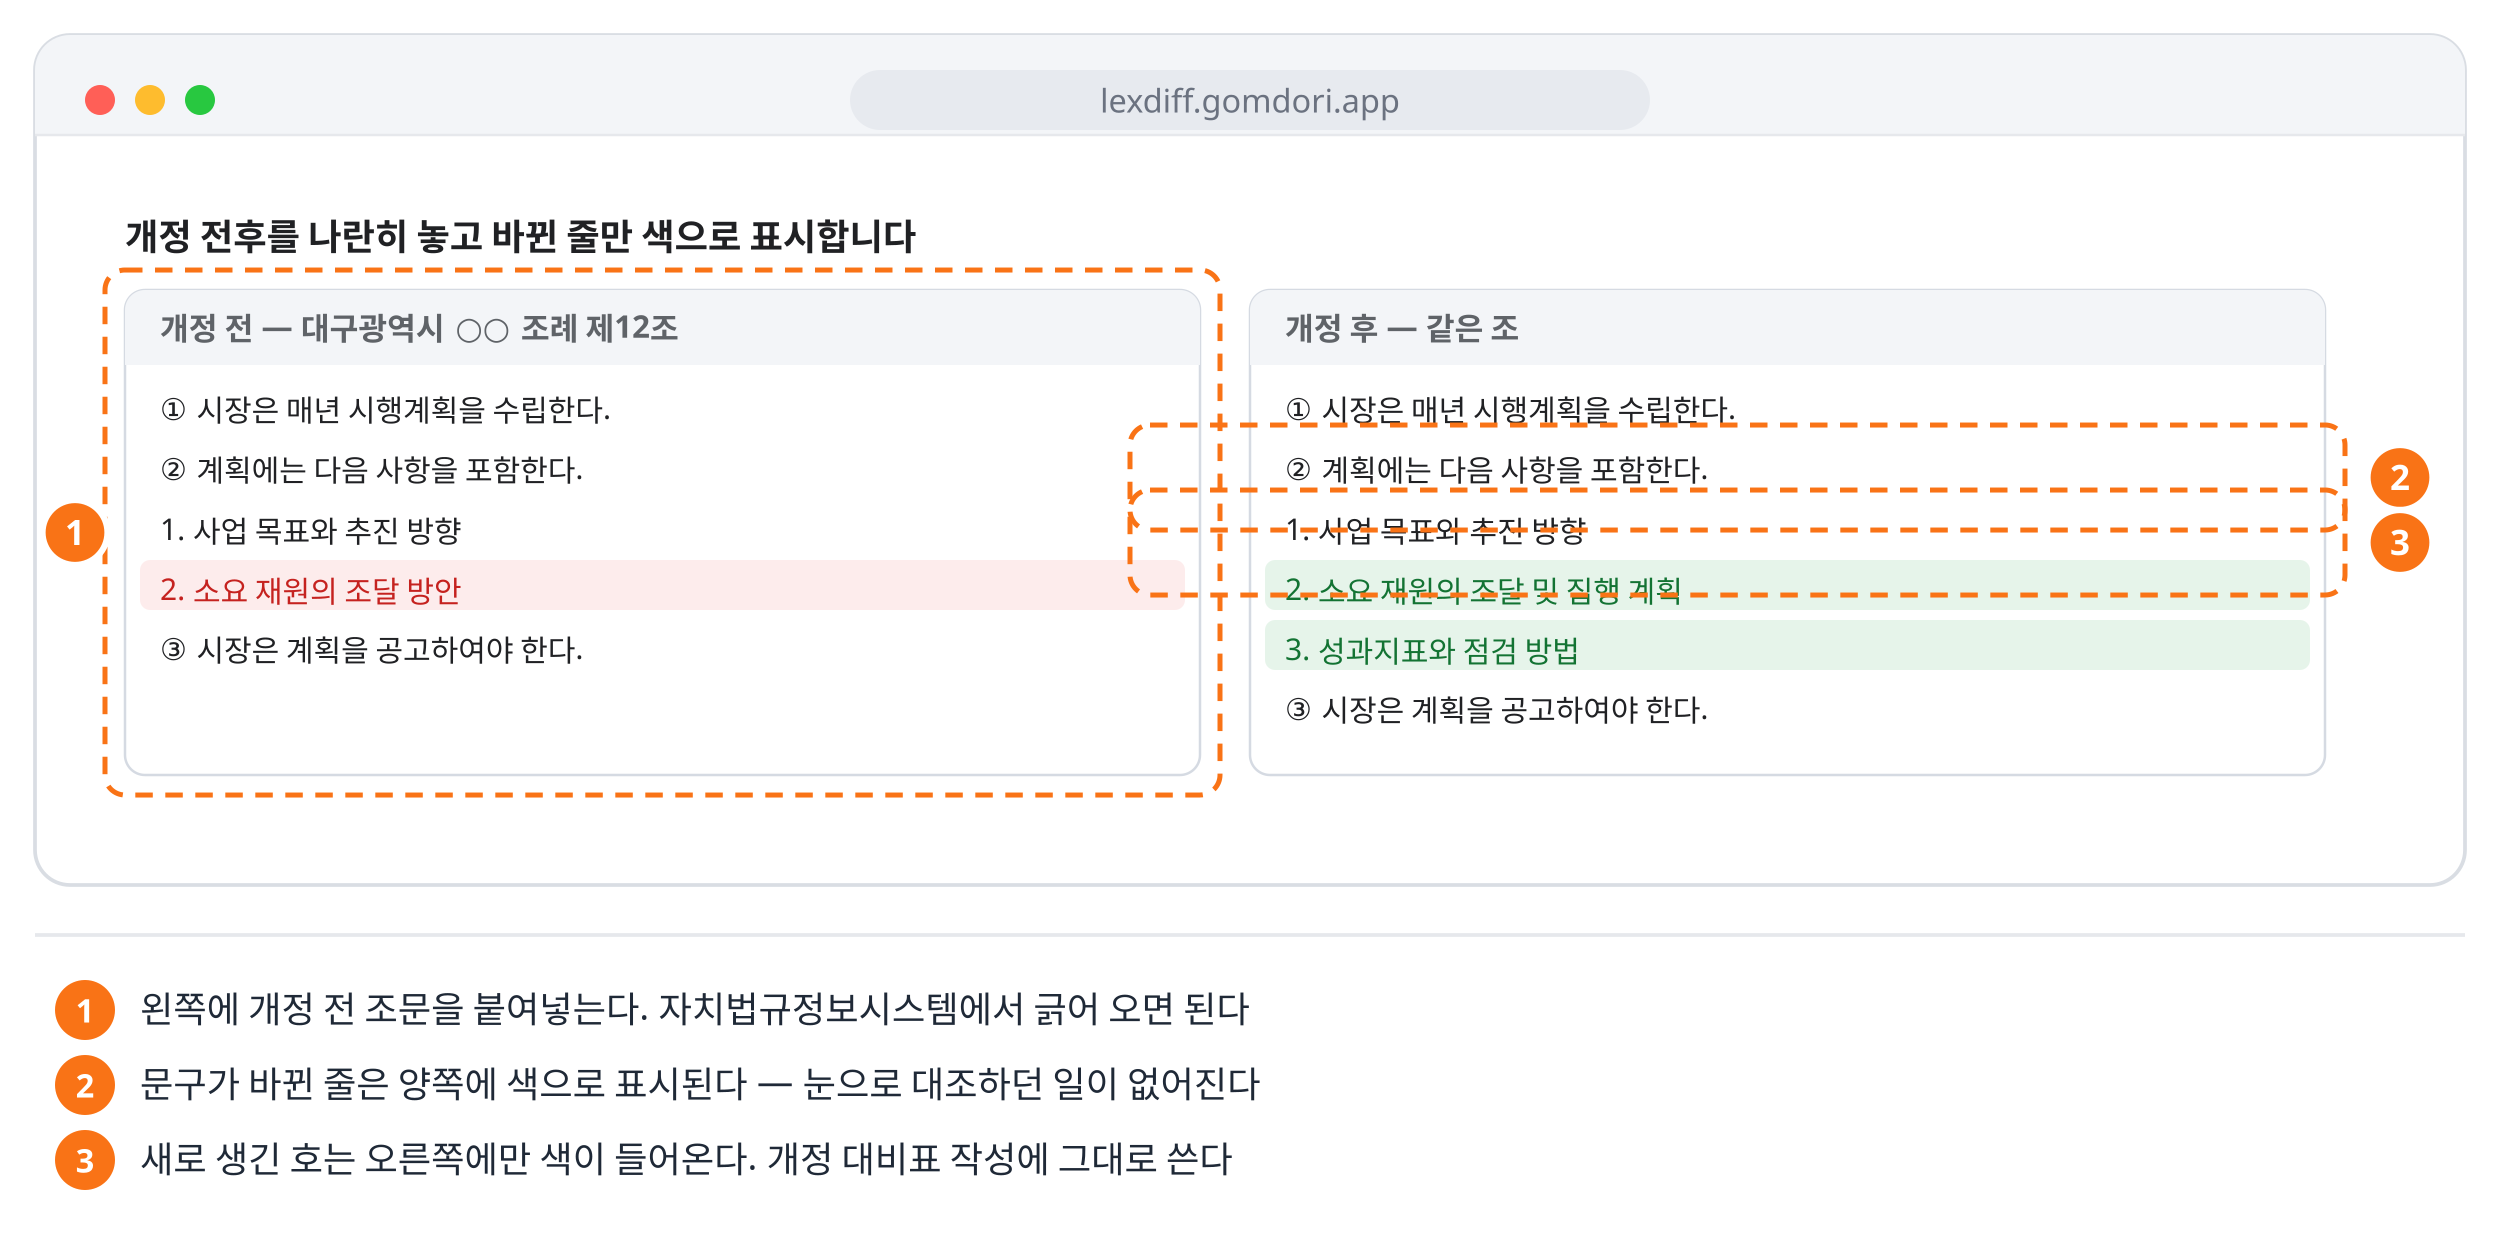
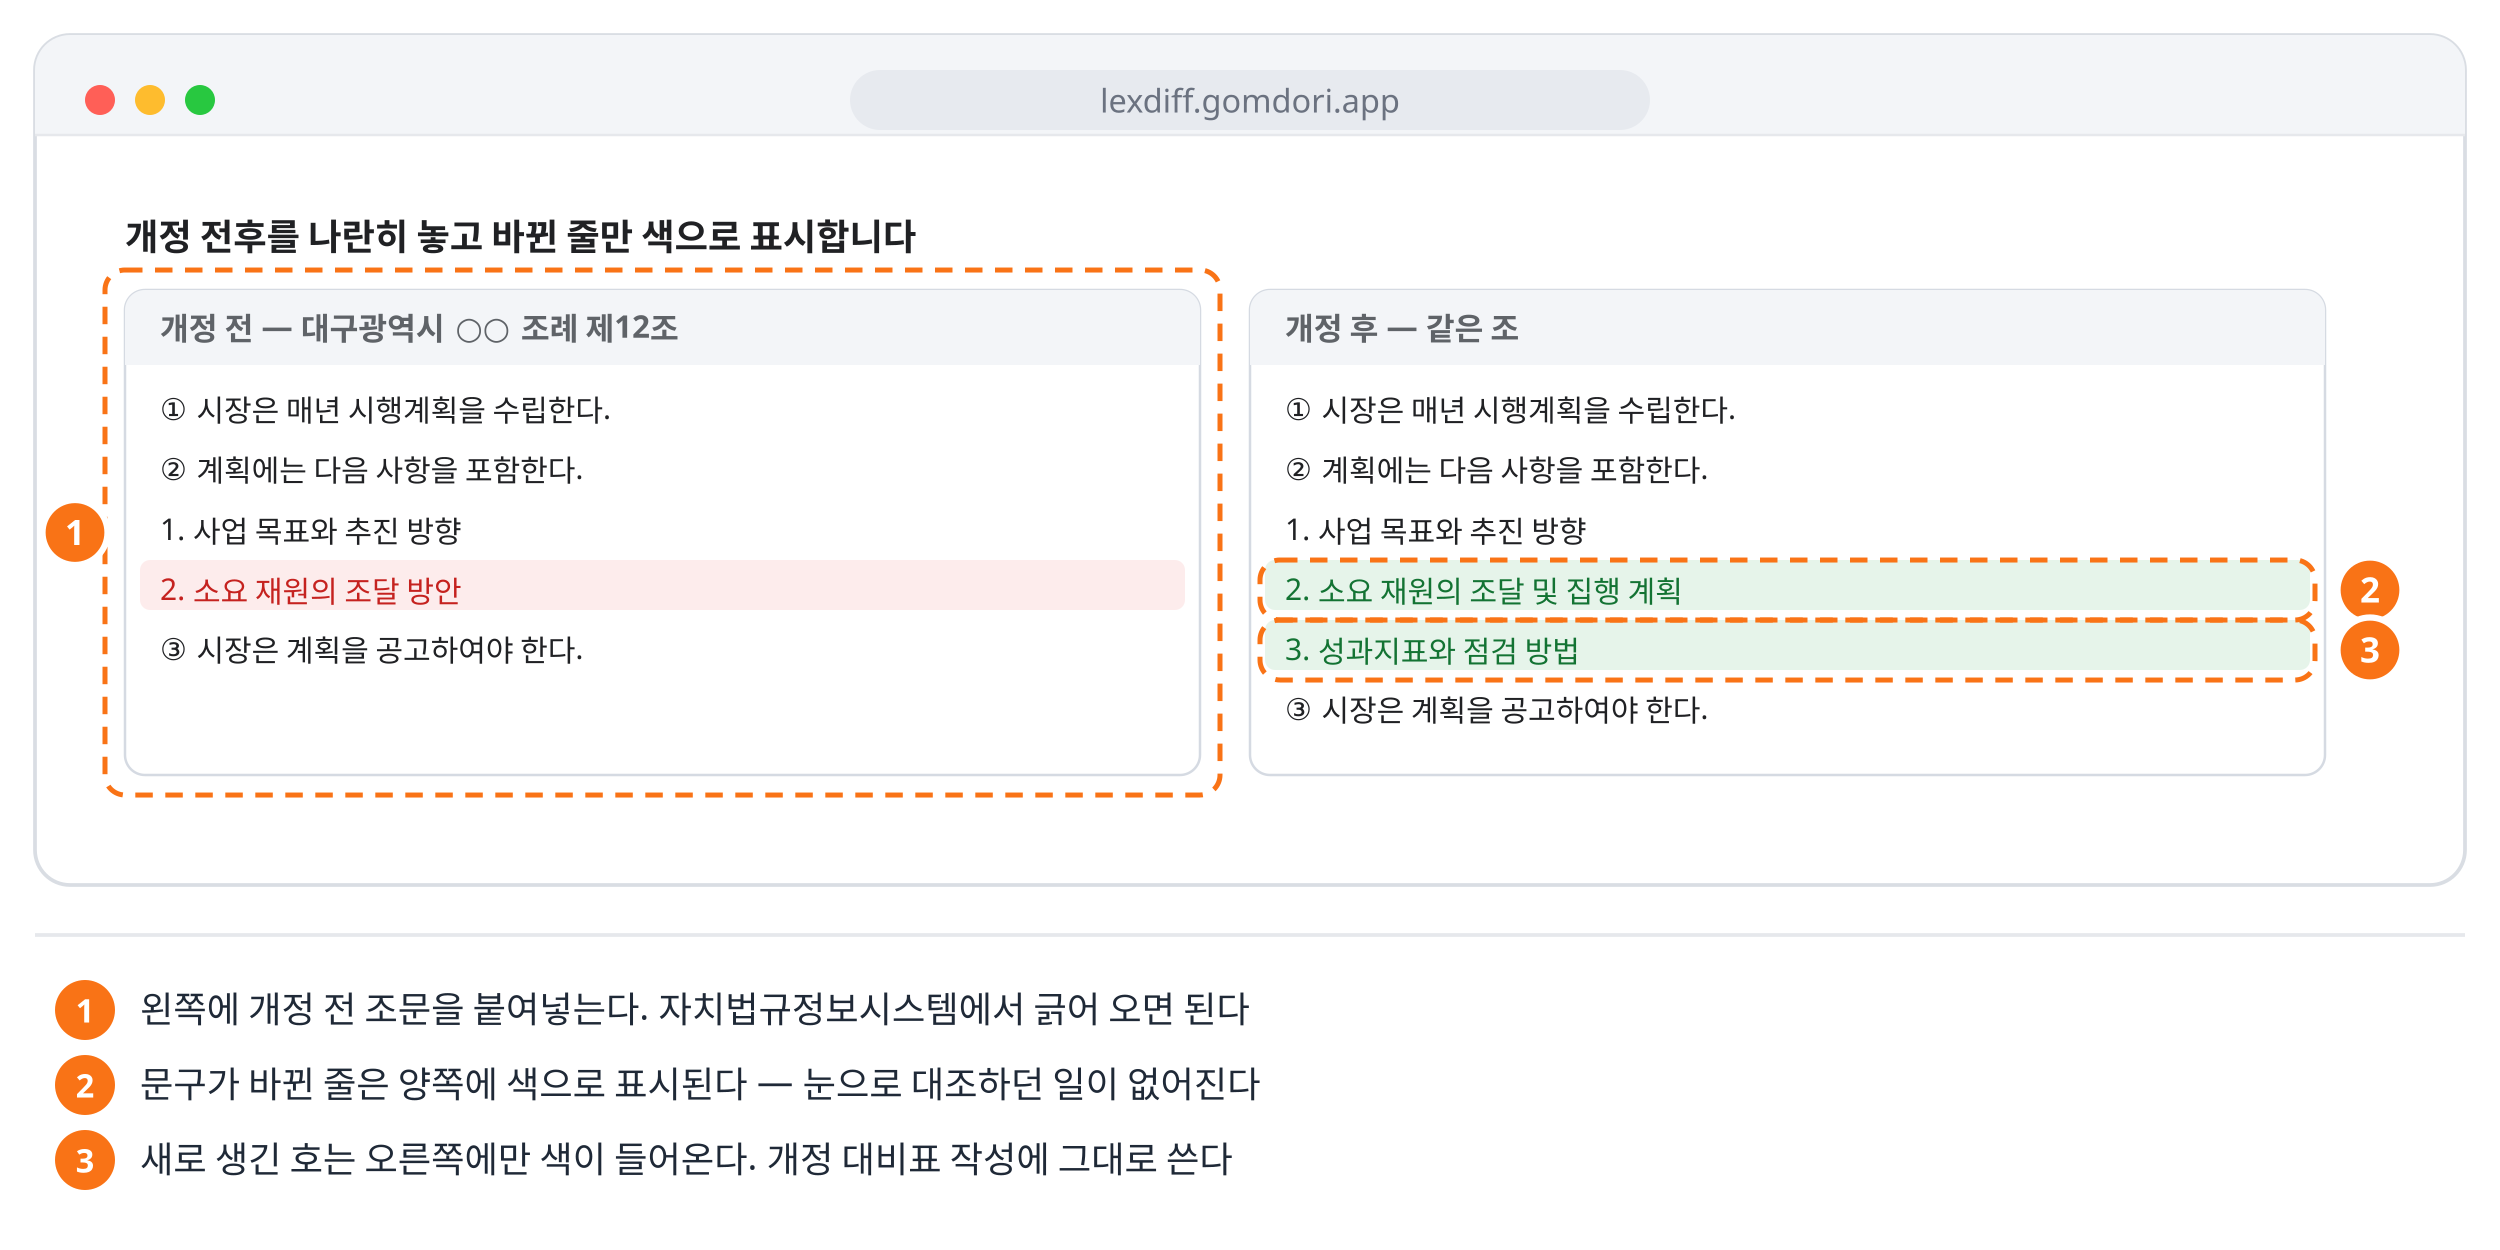
<svg xmlns="http://www.w3.org/2000/svg" viewBox="0 0 1000 500" width="1000" height="500" role="img" aria-label="1단계 4번 — lexdiff 로 조례 개정 전후 조문을 나란히 비교한 화면">
  <rect x="0" y="0" width="1000" height="500" fill="#FFFFFF" />
  <rect x="14" y="14" width="972" height="340" rx="14" fill="#FFFFFF" stroke="#D9DDE3" stroke-width="1.5" />
  <path d="M14 28 a14 14 0 0 1 14 -14 h944 a14 14 0 0 1 14 14 v26 h-972 z" fill="#F3F5F8" />
  <circle cx="40" cy="40" r="6" fill="#FF5F57" />
  <circle cx="60" cy="40" r="6" fill="#FEBC2E" />
  <circle cx="80" cy="40" r="6" fill="#28C840" />
  <rect x="340" y="28" width="320" height="24" rx="12" fill="#E7EAEF" />
  <text x="500" y="45" font-size="13" fill="#6B7280" font-weight="400" text-anchor="middle" font-family="'Noto Sans KR','Malgun Gothic','Apple SD Gothic Neo',sans-serif">lexdiff.gomdori.app</text>
  <line x1="14" y1="54" x2="986" y2="54" stroke="#E6E8EC" stroke-width="1" />
  <text x="50" y="100" font-size="14.5" fill="#202124" font-weight="700" font-family="'Noto Sans KR','Malgun Gothic','Apple SD Gothic Neo',sans-serif">개정 전후를 나란히 놓고 바뀐 줄만 색으로 표시합니다</text>
  <rect x="50" y="116" width="430" height="194" rx="8" fill="#FFFFFF" stroke="#D5DAE2" stroke-width="1" />
  <rect x="50" y="116" width="430" height="30" rx="8" fill="#F3F5F8" />
  <rect x="50" y="136" width="430" height="10" fill="#F3F5F8" />
  <text x="64" y="136" font-size="12.5" fill="#5F6368" font-weight="700" font-family="'Noto Sans KR','Malgun Gothic','Apple SD Gothic Neo',sans-serif">개정 전 — 대구광역시 ○○ 조례 제12조</text>
  <text x="64" y="168" font-size="12" fill="#202124" font-weight="400" font-family="'Noto Sans KR','Malgun Gothic','Apple SD Gothic Neo',sans-serif">① 시장은 매년 시행계획을 수립한다.</text>
  <text x="64" y="192" font-size="12" fill="#202124" font-weight="400" font-family="'Noto Sans KR','Malgun Gothic','Apple SD Gothic Neo',sans-serif">② 계획에는 다음 사항을 포함한다.</text>
  <text x="64" y="216" font-size="12" fill="#202124" font-weight="400" font-family="'Noto Sans KR','Malgun Gothic','Apple SD Gothic Neo',sans-serif">   1. 사업 목표와 추진 방향</text>
  <rect x="56" y="224" width="418" height="20" rx="4" fill="#FDECEC" />
  <text x="64" y="240" font-size="12" fill="#C5221F" font-weight="400" font-family="'Noto Sans KR','Malgun Gothic','Apple SD Gothic Neo',sans-serif">   2. 소요 재원의 조달 방안</text>
  <text x="64" y="264" font-size="12" fill="#202124" font-weight="400" font-family="'Noto Sans KR','Malgun Gothic','Apple SD Gothic Neo',sans-serif">③ 시장은 계획을 공고하여야 한다.</text>
  <rect x="500" y="116" width="430" height="194" rx="8" fill="#FFFFFF" stroke="#D5DAE2" stroke-width="1" />
  <rect x="500" y="116" width="430" height="30" rx="8" fill="#F3F5F8" />
  <rect x="500" y="136" width="430" height="10" fill="#F3F5F8" />
  <text x="514" y="136" font-size="12.5" fill="#5F6368" font-weight="700" font-family="'Noto Sans KR','Malgun Gothic','Apple SD Gothic Neo',sans-serif">개정 후 — 같은 조</text>
  <text x="514" y="168" font-size="12" fill="#202124" font-weight="400" font-family="'Noto Sans KR','Malgun Gothic','Apple SD Gothic Neo',sans-serif">① 시장은 매년 시행계획을 수립한다.</text>
  <text x="514" y="192" font-size="12" fill="#202124" font-weight="400" font-family="'Noto Sans KR','Malgun Gothic','Apple SD Gothic Neo',sans-serif">② 계획에는 다음 사항을 포함한다.</text>
  <text x="514" y="216" font-size="12" fill="#202124" font-weight="400" font-family="'Noto Sans KR','Malgun Gothic','Apple SD Gothic Neo',sans-serif">   1. 사업 목표와 추진 방향</text>
  <rect x="506" y="224" width="418" height="20" rx="4" fill="#E6F4EA" />
  <text x="514" y="240" font-size="12" fill="#137333" font-weight="400" font-family="'Noto Sans KR','Malgun Gothic','Apple SD Gothic Neo',sans-serif">   2. 소요 재원의 조달 및 집행 계획</text>
  <rect x="506" y="248" width="418" height="20" rx="4" fill="#E6F4EA" />
  <text x="514" y="264" font-size="12" fill="#137333" font-weight="400" font-family="'Noto Sans KR','Malgun Gothic','Apple SD Gothic Neo',sans-serif">   3. 성과지표와 점검 방법</text>
  <text x="514" y="288" font-size="12" fill="#202124" font-weight="400" font-family="'Noto Sans KR','Malgun Gothic','Apple SD Gothic Neo',sans-serif">③ 시장은 계획을 공고하여야 한다.</text>
  <rect x="42" y="108" width="446" height="210" rx="8" fill="none" stroke="#F97316" stroke-width="2" stroke-dasharray="7 5" />
  <circle cx="30" cy="213" r="13" fill="#F97316" stroke="#FFFFFF" stroke-width="2.5" />
  <text x="30" y="218" font-size="14" fill="#fff" font-weight="700" text-anchor="middle" font-family="'Noto Sans KR','Malgun Gothic','Apple SD Gothic Neo',sans-serif">1</text>
-   <rect x="452" y="170" width="486" height="42" rx="8" fill="none" stroke="#F97316" stroke-width="2" stroke-dasharray="7 5" />
-   <circle cx="960" cy="191" r="13" fill="#F97316" stroke="#FFFFFF" stroke-width="2.5" />
-   <text x="960" y="196" font-size="14" fill="#fff" font-weight="700" text-anchor="middle" font-family="'Noto Sans KR','Malgun Gothic','Apple SD Gothic Neo',sans-serif">2</text>
-   <rect x="452" y="196" width="486" height="42" rx="8" fill="none" stroke="#F97316" stroke-width="2" stroke-dasharray="7 5" />
-   <circle cx="960" cy="217" r="13" fill="#F97316" stroke="#FFFFFF" stroke-width="2.5" />
-   <text x="960" y="222" font-size="14" fill="#fff" font-weight="700" text-anchor="middle" font-family="'Noto Sans KR','Malgun Gothic','Apple SD Gothic Neo',sans-serif">3</text>
+   <rect x="504" y="224" width="422" height="24" rx="8" fill="none" stroke="#F97316" stroke-width="2" stroke-dasharray="7 5" />
+   <circle cx="948" cy="236" r="13" fill="#F97316" stroke="#FFFFFF" stroke-width="2.5" />
+   <text x="948" y="241" font-size="14" fill="#fff" font-weight="700" text-anchor="middle" font-family="'Noto Sans KR','Malgun Gothic','Apple SD Gothic Neo',sans-serif">2</text>
+   <rect x="504" y="248" width="422" height="24" rx="8" fill="none" stroke="#F97316" stroke-width="2" stroke-dasharray="7 5" />
+   <circle cx="948" cy="260" r="13" fill="#F97316" stroke="#FFFFFF" stroke-width="2.5" />
+   <text x="948" y="265" font-size="14" fill="#fff" font-weight="700" text-anchor="middle" font-family="'Noto Sans KR','Malgun Gothic','Apple SD Gothic Neo',sans-serif">3</text>
  <line x1="14" y1="374" x2="986" y2="374" stroke="#E6E8EC" stroke-width="1.5" />
  <circle cx="34" cy="404" r="12" fill="#F97316" />
  <text x="34" y="409" font-size="13" fill="#fff" font-weight="700" text-anchor="middle" font-family="'Noto Sans KR','Malgun Gothic','Apple SD Gothic Neo',sans-serif">1</text>
  <text x="56" y="409" font-size="14.5" fill="#1F2937" font-weight="400" font-family="'Noto Sans KR','Malgun Gothic','Apple SD Gothic Neo',sans-serif">왼쪽에 개정 전 조문을 붙여넣는다. 자치법규정보시스템에서 긁어 오면 된다</text>
  <circle cx="34" cy="434" r="12" fill="#F97316" />
  <text x="34" y="439" font-size="13" fill="#fff" font-weight="700" text-anchor="middle" font-family="'Noto Sans KR','Malgun Gothic','Apple SD Gothic Neo',sans-serif">2</text>
  <text x="56" y="439" font-size="14.5" fill="#1F2937" font-weight="400" font-family="'Noto Sans KR','Malgun Gothic','Apple SD Gothic Neo',sans-serif">문구가 바뀐 줄은 양쪽에 색으로 표시된다 — 눈으로 대조하던 일이 없어진다</text>
  <circle cx="34" cy="464" r="12" fill="#F97316" />
  <text x="34" y="469" font-size="13" fill="#fff" font-weight="700" text-anchor="middle" font-family="'Noto Sans KR','Malgun Gothic','Apple SD Gothic Neo',sans-serif">3</text>
  <text x="56" y="469" font-size="14.5" fill="#1F2937" font-weight="400" font-family="'Noto Sans KR','Malgun Gothic','Apple SD Gothic Neo',sans-serif">새로 생긴 호는 오른쪽에만 색이 들어온다. 개정 대비표 작성에 그대로 쓴다</text>
</svg>
